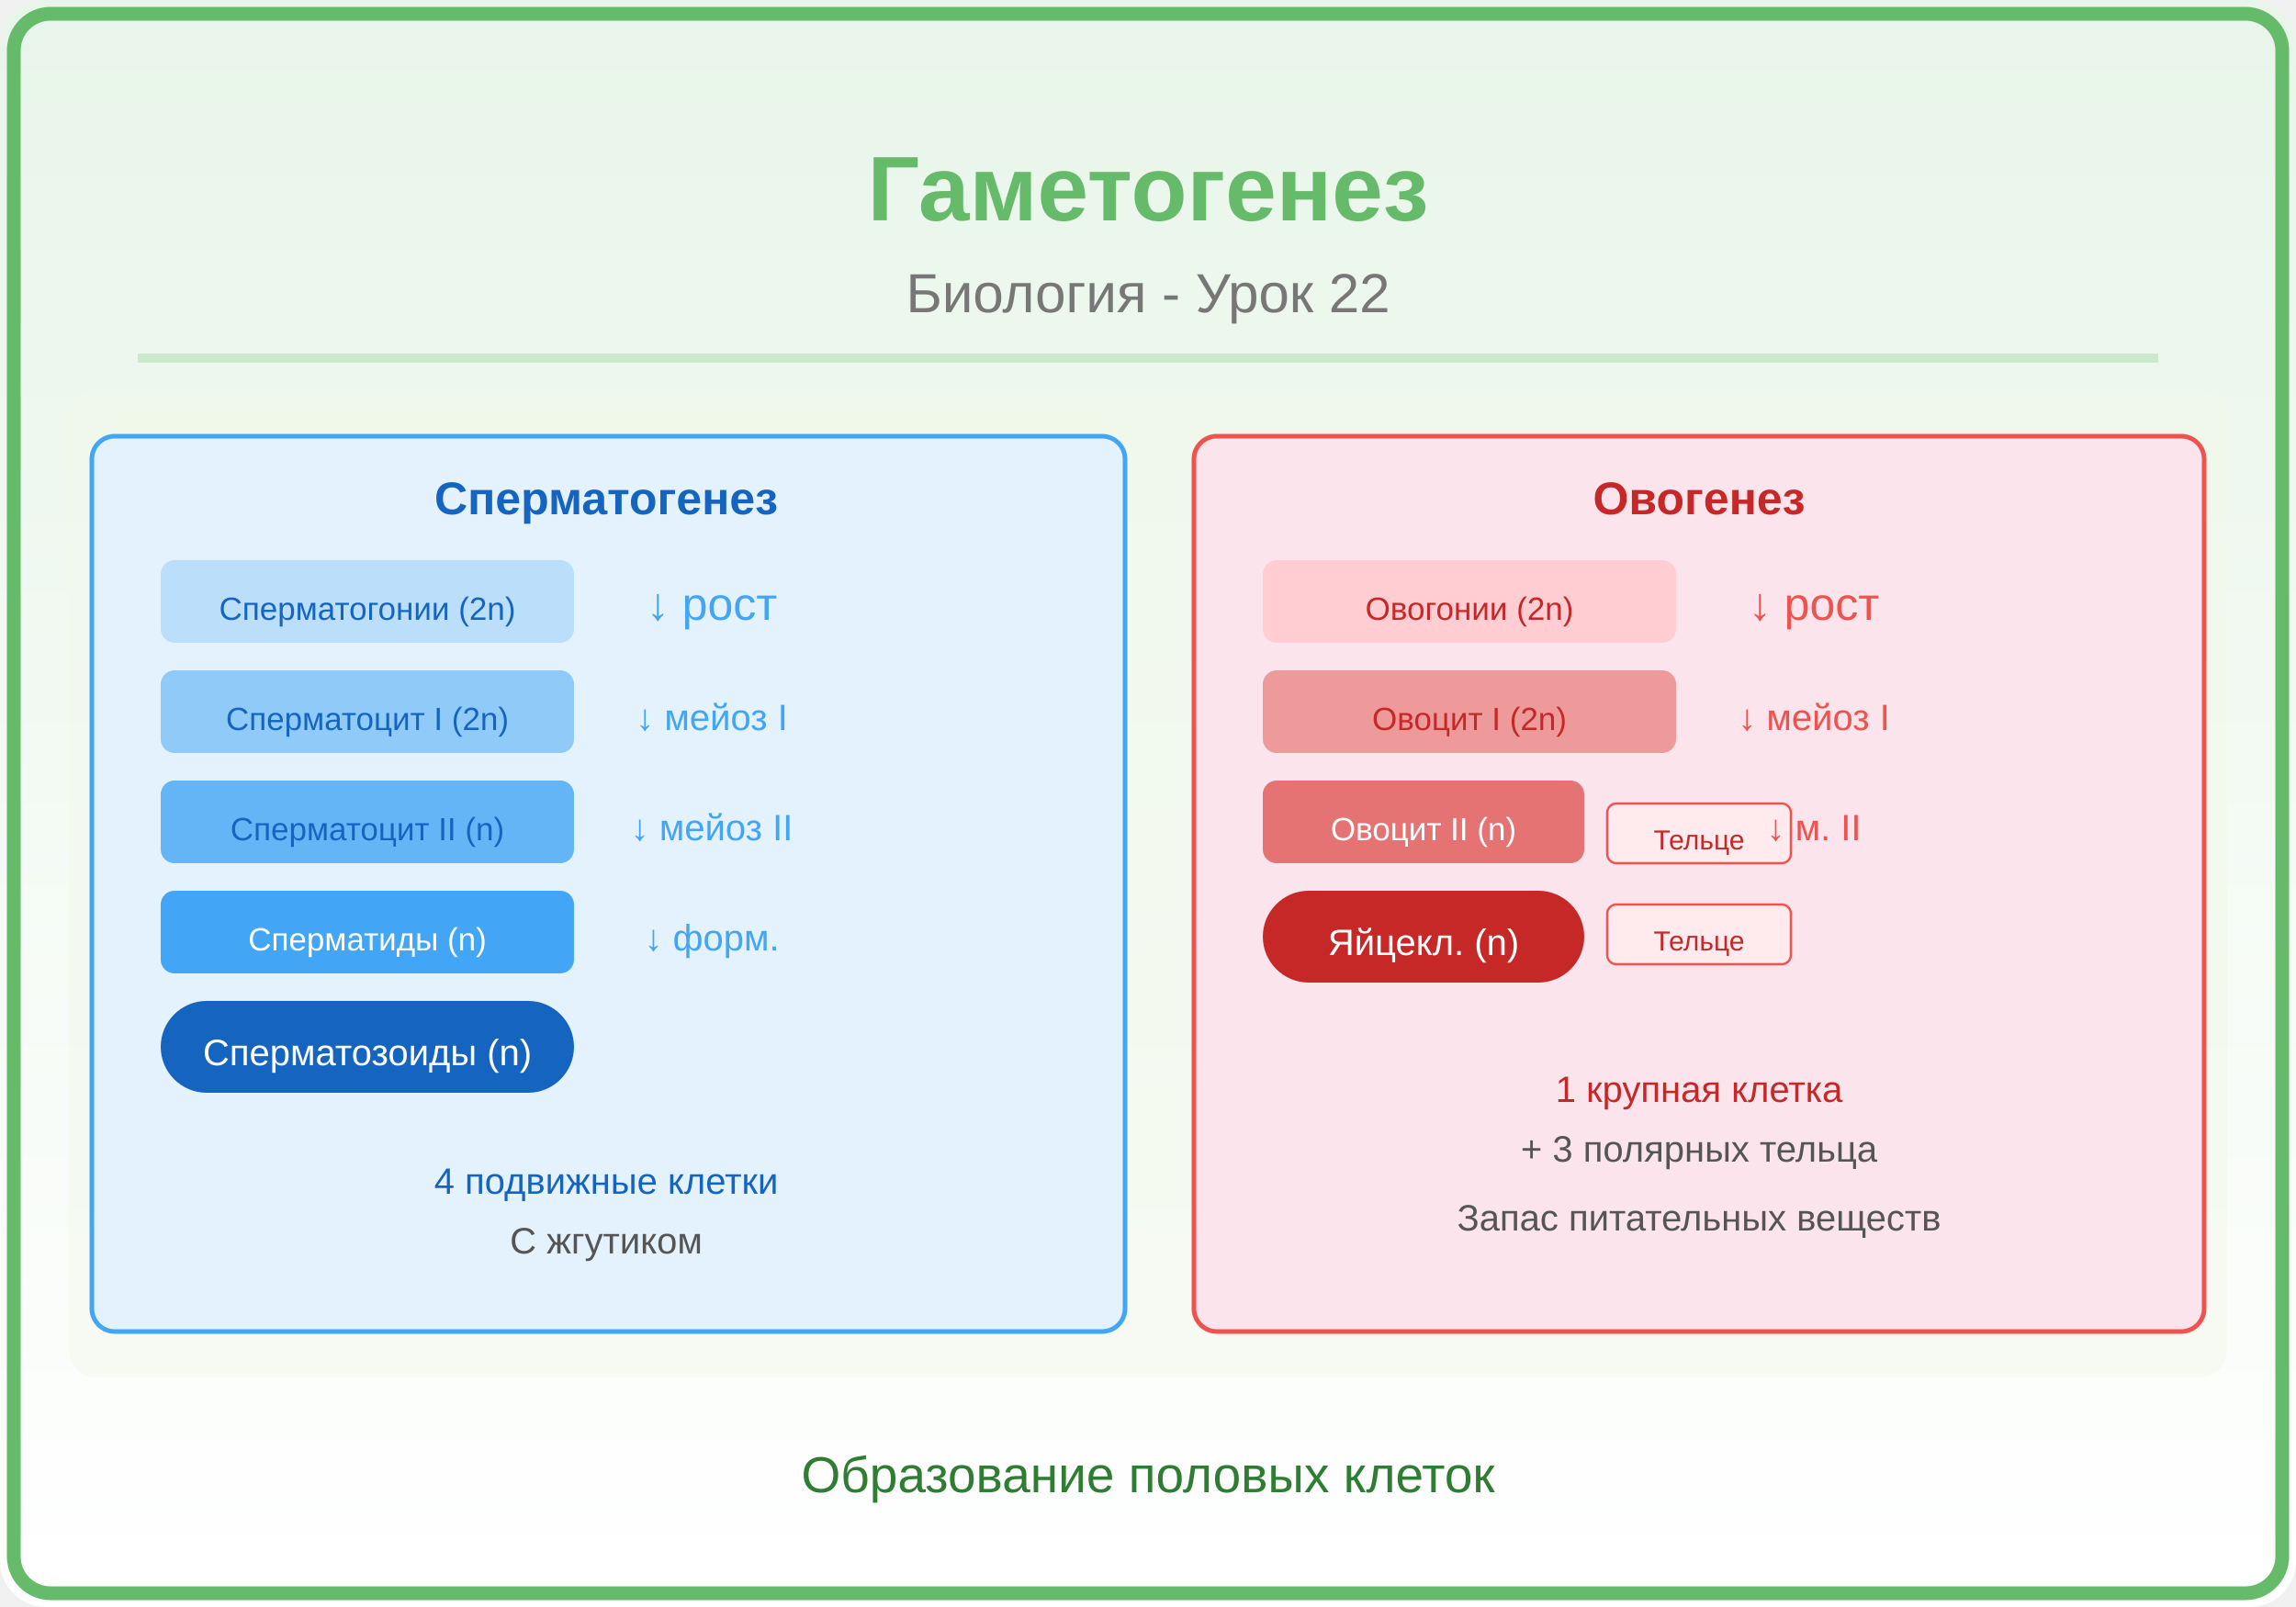
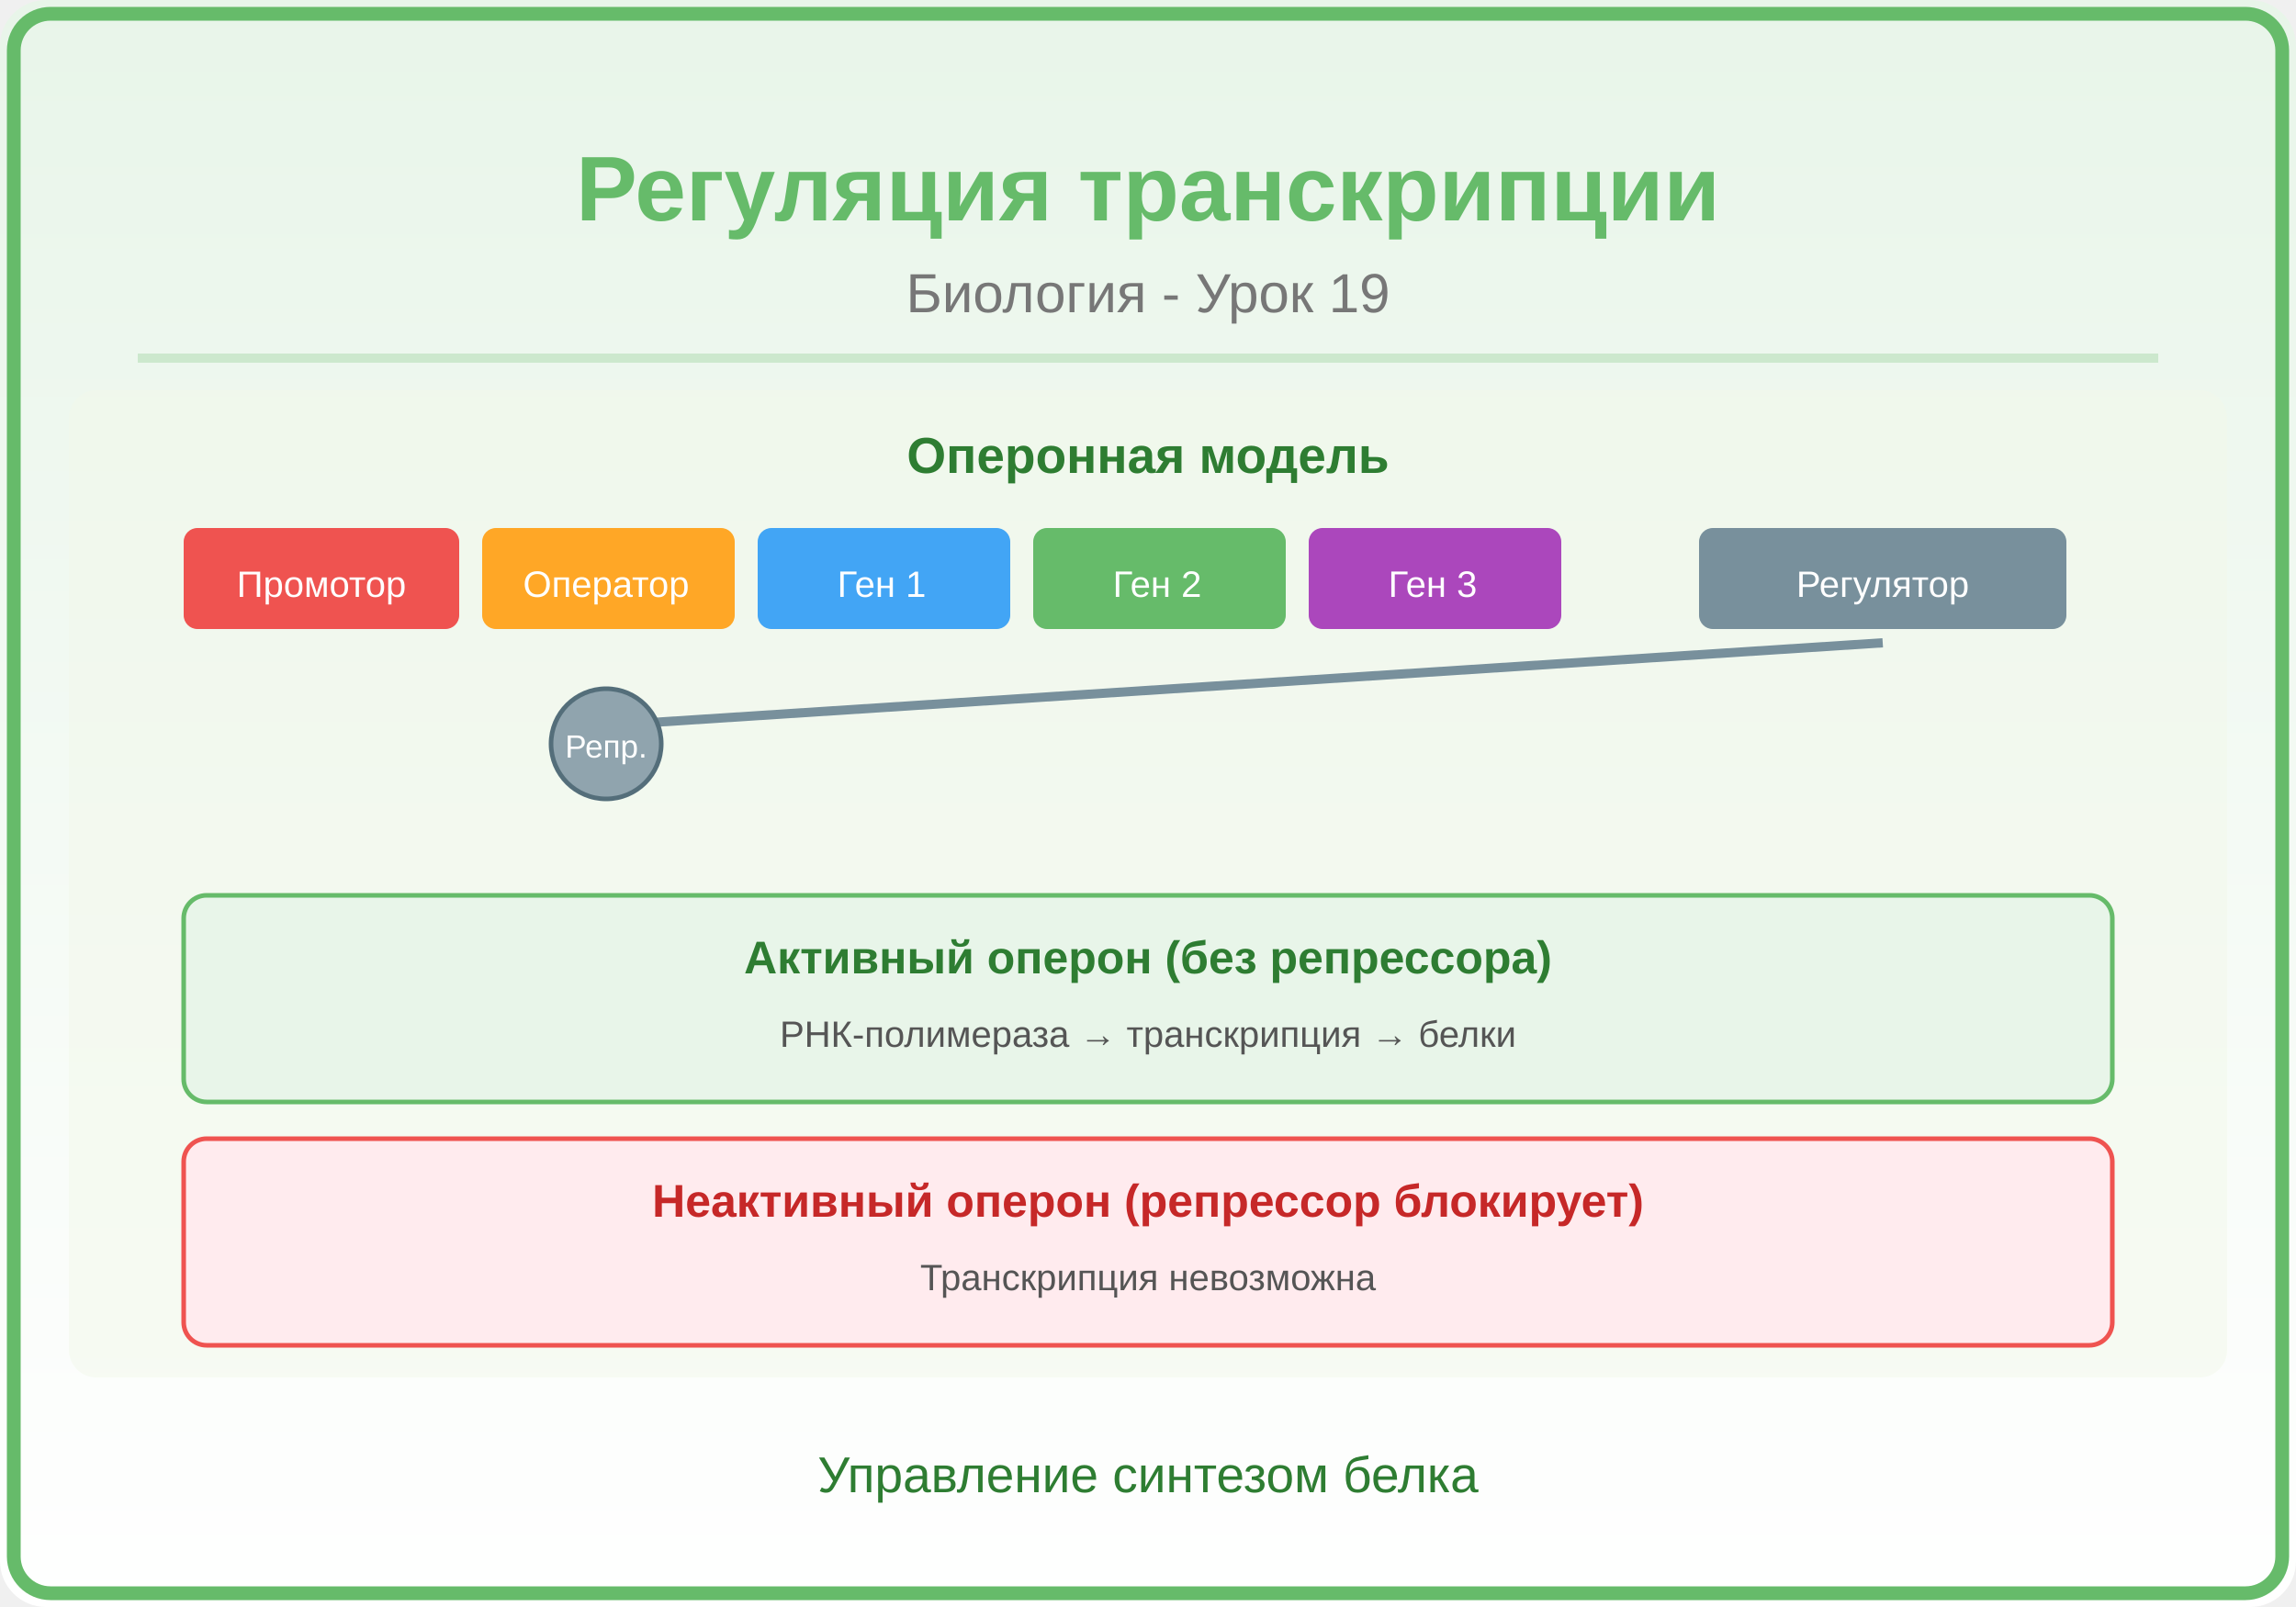
<svg xmlns="http://www.w3.org/2000/svg" viewBox="0 0 500 350">
  <defs>
    <linearGradient id="bg" x1="0" y1="0" x2="0" y2="1">
      <stop offset="0%" stop-color="#E8F5E9" />
      <stop offset="100%" stop-color="#FFFFFF" />
    </linearGradient>
    <linearGradient id="panel" x1="0" y1="0" x2="1" y2="0">
      <stop offset="0%" stop-color="#66BB6A" />
      <stop offset="100%" stop-color="#2E7D32" />
    </linearGradient>
  </defs>
  <rect width="500" height="350" fill="url(#bg)" rx="10" />
  <rect x="3" y="3" width="494" height="344" rx="8" fill="none" stroke="#66BB6A" stroke-width="3" />
-   <text x="250" y="48" font-family="Arial,sans-serif" font-size="20" font-weight="bold" fill="#66BB6A" text-anchor="middle">Гаметогенез</text>
-   <text x="250" y="68" font-family="Arial,sans-serif" font-size="12" fill="#777" text-anchor="middle">Биология - Урок 22</text>
+   <text x="250" y="48" font-family="Arial,sans-serif" font-size="20" font-weight="bold" fill="#66BB6A" text-anchor="middle">Регуляция транскрипции</text>
+   <text x="250" y="68" font-family="Arial,sans-serif" font-size="12" fill="#777" text-anchor="middle">Биология - Урок 19</text>
  <line x1="30" y1="78" x2="470" y2="78" stroke="#66BB6A" stroke-width="2" opacity="0.25" />
  <clipPath id="ill">
    <rect x="15" y="85" width="470" height="215" rx="6" />
  </clipPath>
  <g clip-path="url(#ill)">
    <rect x="15" y="85" width="470" height="215" fill="#F1F8E9" opacity="0.5" />
-     <rect x="20" y="95" width="225" height="195" rx="5" fill="#E3F2FD" stroke="#42A5F5" stroke-width="1" />
-     <text x="132" y="112" font-family="Arial,sans-serif" font-size="10" font-weight="bold" fill="#1565C0" text-anchor="middle">Сперматогенез</text>
-     <rect x="35" y="122" width="90" height="18" rx="3" fill="#BBDEFB" />
-     <text x="80" y="135" font-family="Arial,sans-serif" font-size="7" fill="#1565C0" text-anchor="middle">Сперматогонии (2n)</text>
-     <text x="155" y="135" font-family="Arial,sans-serif" font-size="10" fill="#42A5F5" text-anchor="middle">↓ рост</text>
-     <rect x="35" y="146" width="90" height="18" rx="3" fill="#90CAF9" />
-     <text x="80" y="159" font-family="Arial,sans-serif" font-size="7" fill="#1565C0" text-anchor="middle">Сперматоцит I (2n)</text>
-     <text x="155" y="159" font-family="Arial,sans-serif" font-size="8" fill="#42A5F5" text-anchor="middle">↓ мейоз I</text>
-     <rect x="35" y="170" width="90" height="18" rx="3" fill="#64B5F6" />
-     <text x="80" y="183" font-family="Arial,sans-serif" font-size="7" fill="#1565C0" text-anchor="middle">Сперматоцит II (n)</text>
-     <text x="155" y="183" font-family="Arial,sans-serif" font-size="8" fill="#42A5F5" text-anchor="middle">↓ мейоз II</text>
-     <rect x="35" y="194" width="90" height="18" rx="3" fill="#42A5F5" />
-     <text x="80" y="207" font-family="Arial,sans-serif" font-size="7" fill="white" text-anchor="middle">Сперматиды (n)</text>
-     <text x="155" y="207" font-family="Arial,sans-serif" font-size="8" fill="#42A5F5" text-anchor="middle">↓ форм.</text>
-     <rect x="35" y="218" width="90" height="20" rx="10" fill="#1565C0" />
-     <text x="80" y="232" font-family="Arial,sans-serif" font-size="8" fill="white" text-anchor="middle">Сперматозоиды (n)</text>
-     <text x="132" y="260" font-family="Arial,sans-serif" font-size="8" fill="#1565C0" text-anchor="middle">4 подвижные клетки</text>
-     <text x="132" y="273" font-family="Arial,sans-serif" font-size="8" fill="#555" text-anchor="middle">С жгутиком</text>
-     <rect x="260" y="95" width="220" height="195" rx="5" fill="#FCE4EC" stroke="#EF5350" stroke-width="1" />
-     <text x="370" y="112" font-family="Arial,sans-serif" font-size="10" font-weight="bold" fill="#C62828" text-anchor="middle">Овогенез</text>
-     <rect x="275" y="122" width="90" height="18" rx="3" fill="#FFCDD2" />
-     <text x="320" y="135" font-family="Arial,sans-serif" font-size="7" fill="#C62828" text-anchor="middle">Овогонии (2n)</text>
-     <text x="395" y="135" font-family="Arial,sans-serif" font-size="10" fill="#EF5350" text-anchor="middle">↓ рост</text>
-     <rect x="275" y="146" width="90" height="18" rx="3" fill="#EF9A9A" />
-     <text x="320" y="159" font-family="Arial,sans-serif" font-size="7" fill="#C62828" text-anchor="middle">Овоцит I (2n)</text>
-     <text x="395" y="159" font-family="Arial,sans-serif" font-size="8" fill="#EF5350" text-anchor="middle">↓ мейоз I</text>
-     <rect x="275" y="170" width="70" height="18" rx="3" fill="#E57373" />
-     <text x="310" y="183" font-family="Arial,sans-serif" font-size="7" fill="white" text-anchor="middle">Овоцит II (n)</text>
-     <rect x="350" y="175" width="40" height="13" rx="2" fill="#FFEBEE" stroke="#EF5350" stroke-width="0.5" />
-     <text x="370" y="185" font-family="Arial,sans-serif" font-size="6" fill="#C62828" text-anchor="middle">Тельце</text>
-     <text x="395" y="183" font-family="Arial,sans-serif" font-size="8" fill="#EF5350" text-anchor="middle">↓ м. II</text>
-     <rect x="275" y="194" width="70" height="20" rx="10" fill="#C62828" />
-     <text x="310" y="208" font-family="Arial,sans-serif" font-size="8" fill="white" text-anchor="middle">Яйцекл. (n)</text>
-     <rect x="350" y="197" width="40" height="13" rx="2" fill="#FFEBEE" stroke="#EF5350" stroke-width="0.5" />
-     <text x="370" y="207" font-family="Arial,sans-serif" font-size="6" fill="#C62828" text-anchor="middle">Тельце</text>
-     <text x="370" y="240" font-family="Arial,sans-serif" font-size="8" fill="#C62828" text-anchor="middle">1 крупная клетка</text>
-     <text x="370" y="253" font-family="Arial,sans-serif" font-size="8" fill="#555" text-anchor="middle">+ 3 полярных тельца</text>
-     <text x="370" y="268" font-family="Arial,sans-serif" font-size="8" fill="#555" text-anchor="middle">Запас питательных веществ</text>
+     <text x="250" y="103" font-family="Arial,sans-serif" font-size="11" font-weight="bold" fill="#2E7D32" text-anchor="middle">Оперонная модель</text>
+     <rect x="40" y="115" width="60" height="22" rx="3" fill="#EF5350" />
+     <text x="70" y="130" font-family="Arial,sans-serif" font-size="8" fill="white" text-anchor="middle">Промотор</text>
+     <rect x="105" y="115" width="55" height="22" rx="3" fill="#FFA726" />
+     <text x="132" y="130" font-family="Arial,sans-serif" font-size="8" fill="white" text-anchor="middle">Оператор</text>
+     <rect x="165" y="115" width="55" height="22" rx="3" fill="#42A5F5" />
+     <text x="192" y="130" font-family="Arial,sans-serif" font-size="8" fill="white" text-anchor="middle">Ген 1</text>
+     <rect x="225" y="115" width="55" height="22" rx="3" fill="#66BB6A" />
+     <text x="252" y="130" font-family="Arial,sans-serif" font-size="8" fill="white" text-anchor="middle">Ген 2</text>
+     <rect x="285" y="115" width="55" height="22" rx="3" fill="#AB47BC" />
+     <text x="312" y="130" font-family="Arial,sans-serif" font-size="8" fill="white" text-anchor="middle">Ген 3</text>
+     <rect x="370" y="115" width="80" height="22" rx="3" fill="#78909C" />
+     <text x="410" y="130" font-family="Arial,sans-serif" font-size="8" fill="white" text-anchor="middle">Регулятор</text>
+     <line x1="410" y1="140" x2="132" y2="158" stroke="#78909C" stroke-width="2" />
+     <circle cx="132" cy="162" r="12" fill="#90A4AE" stroke="#546E7A" stroke-width="1" />
+     <text x="132" y="165" font-family="Arial,sans-serif" font-size="7" fill="white" text-anchor="middle">Репр.</text>
+     <rect x="40" y="195" width="420" height="45" rx="5" fill="#E8F5E9" stroke="#66BB6A" stroke-width="1" />
+     <text x="250" y="212" font-family="Arial,sans-serif" font-size="10" font-weight="bold" fill="#2E7D32" text-anchor="middle">Активный оперон (без репрессора)</text>
+     <text x="250" y="228" font-family="Arial,sans-serif" font-size="8" fill="#555" text-anchor="middle">РНК-полимераза → транскрипция → белки</text>
+     <rect x="40" y="248" width="420" height="45" rx="5" fill="#FFEBEE" stroke="#EF5350" stroke-width="1" />
+     <text x="250" y="265" font-family="Arial,sans-serif" font-size="10" font-weight="bold" fill="#C62828" text-anchor="middle">Неактивный оперон (репрессор блокирует)</text>
+     <text x="250" y="281" font-family="Arial,sans-serif" font-size="8" fill="#555" text-anchor="middle">Транскрипция невозможна</text>
  </g>
-   <text x="250" y="325" font-family="Arial,sans-serif" font-size="11" fill="#2E7D32" text-anchor="middle">Образование половых клеток</text>
+   <text x="250" y="325" font-family="Arial,sans-serif" font-size="11" fill="#2E7D32" text-anchor="middle">Управление синтезом белка</text>
</svg>
